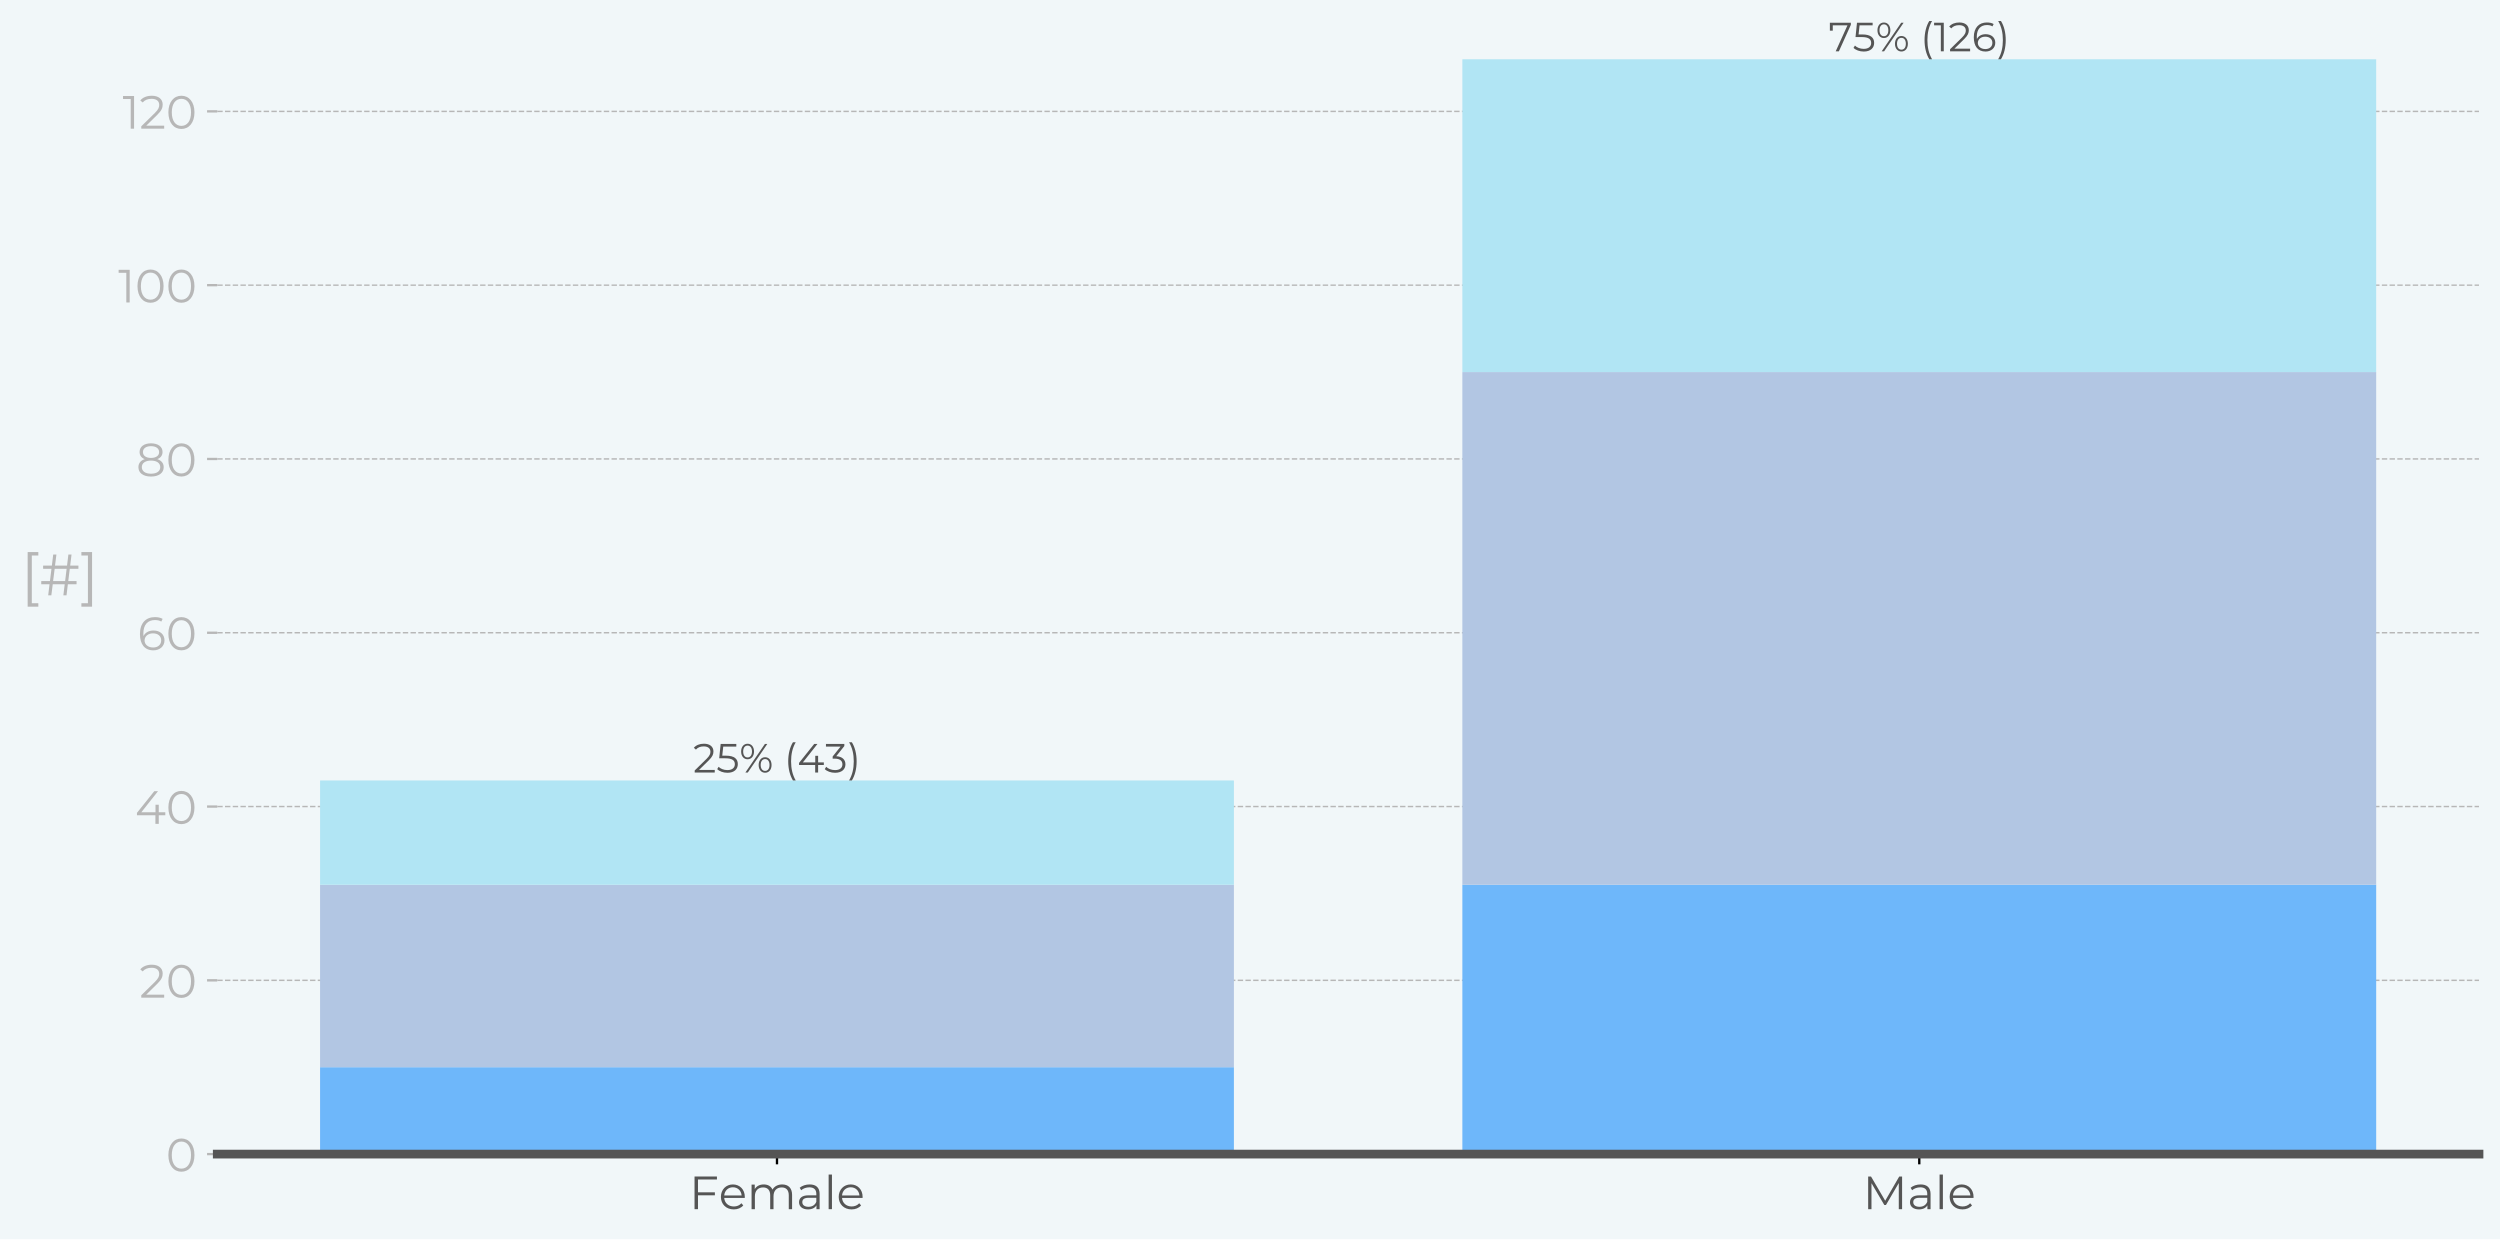
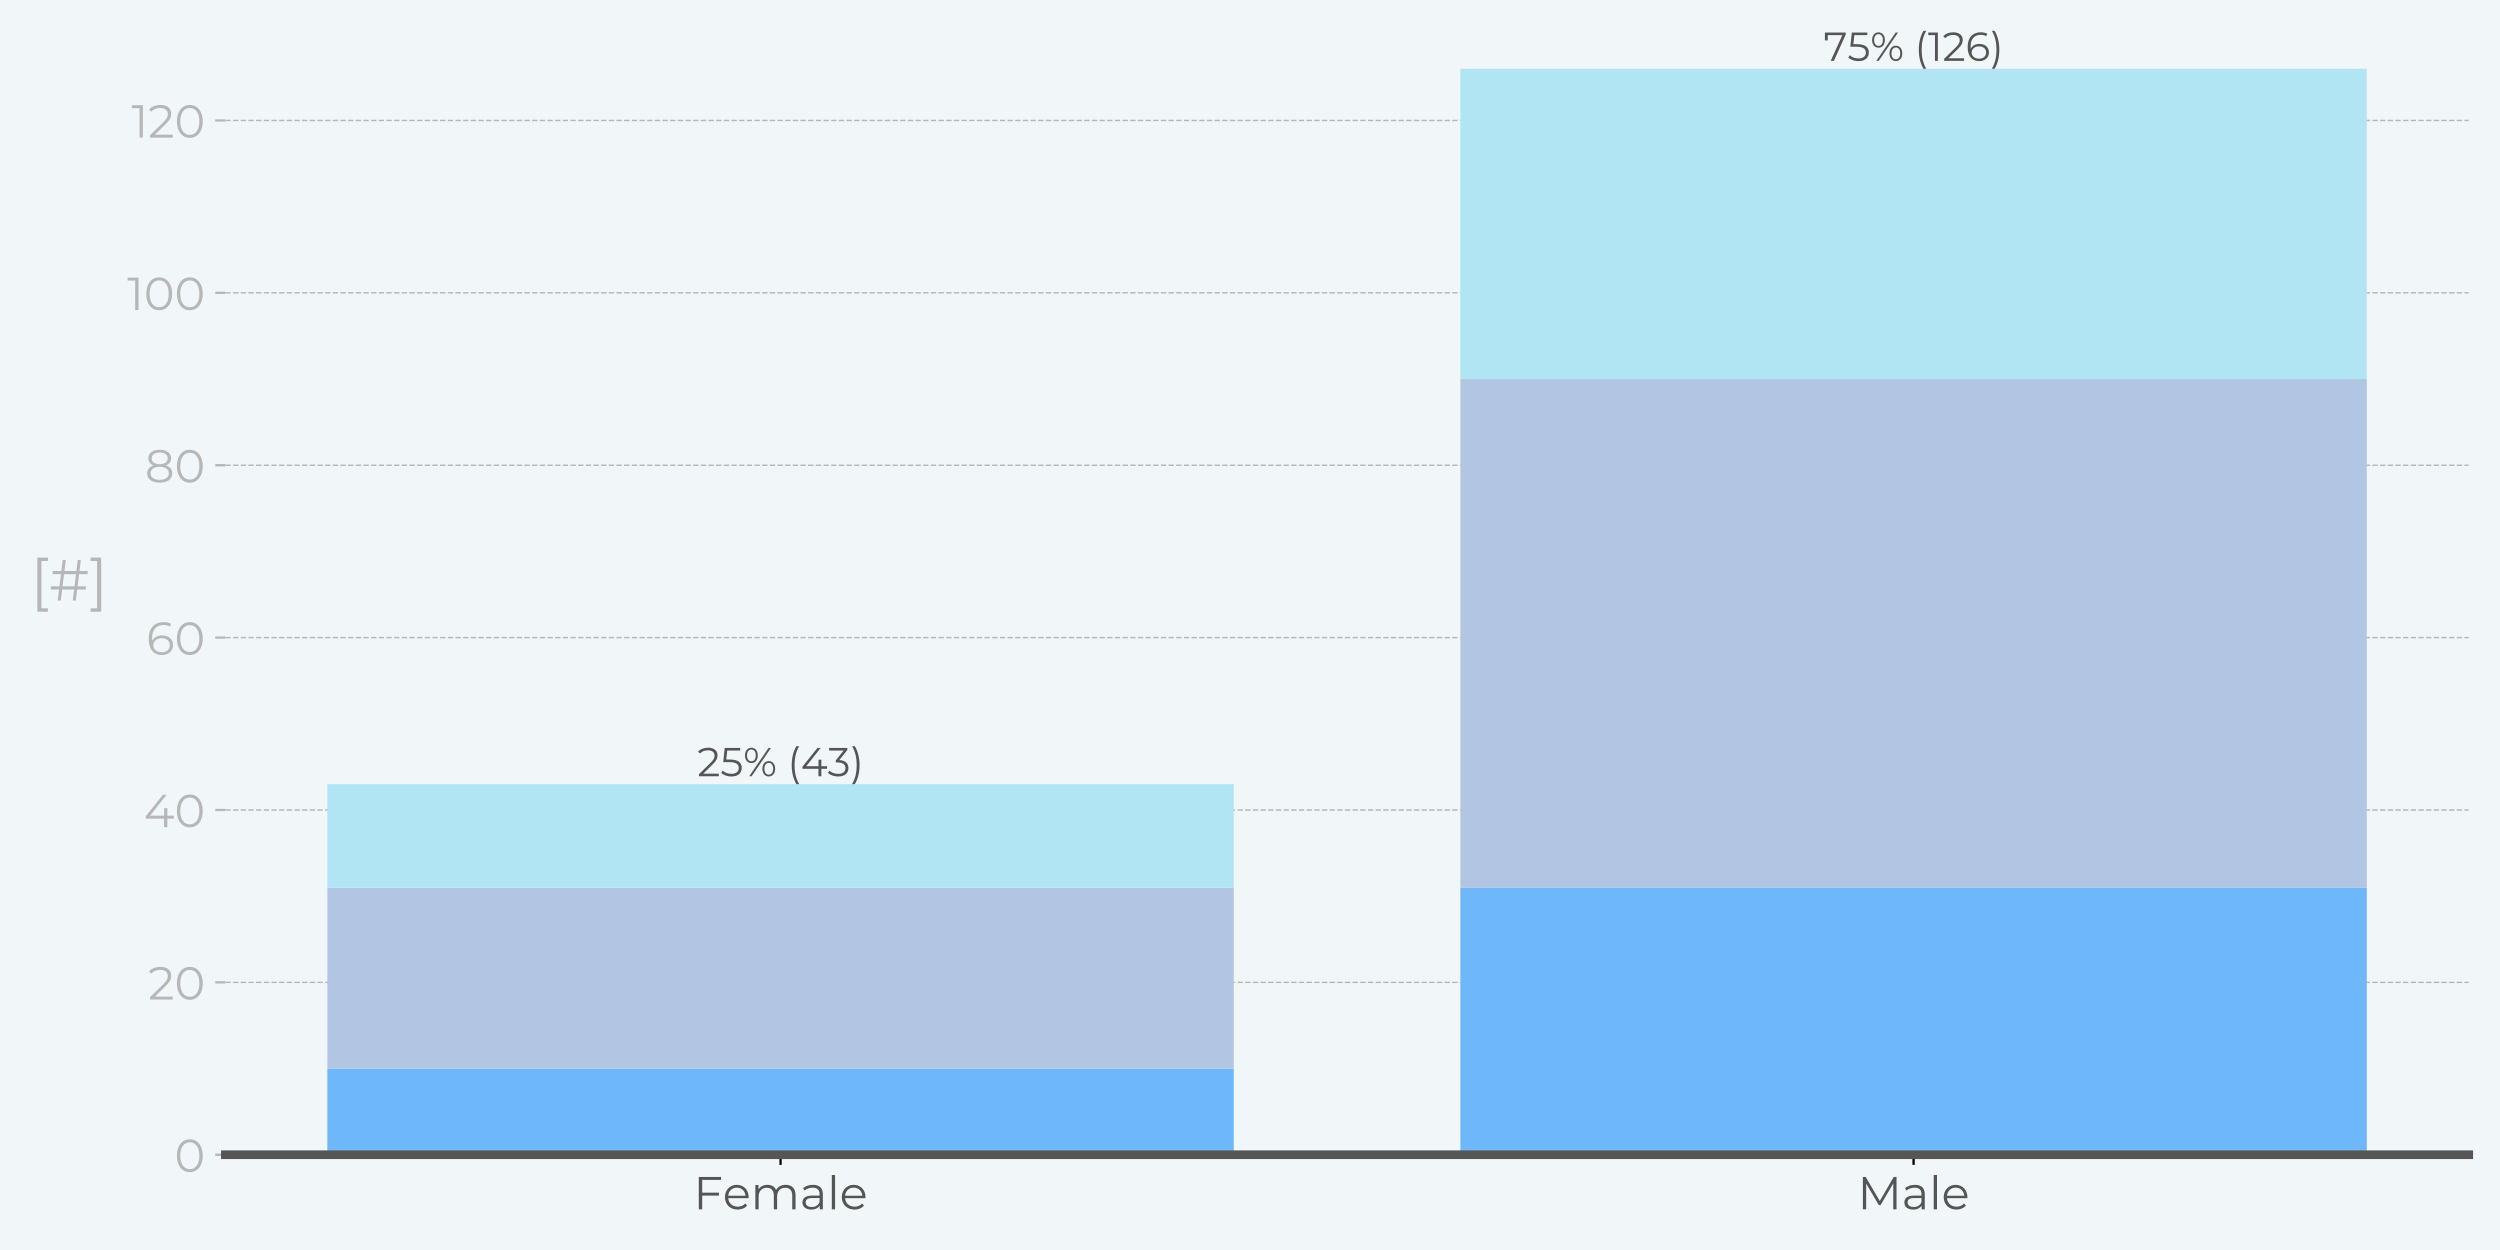
- <svg xmlns="http://www.w3.org/2000/svg" xmlns:xlink="http://www.w3.org/1999/xlink" width="856.984pt" height="424.803pt" viewBox="0 0 856.984 424.803" version="1.1">
+ <svg xmlns="http://www.w3.org/2000/svg" xmlns:xlink="http://www.w3.org/1999/xlink" width="864pt" height="432pt" viewBox="0 0 864 432" version="1.1">
  <defs>
    <style type="text/css">*{stroke-linejoin: round; stroke-linecap: butt}</style>
  </defs>
  <g id="figure_1">
    <g id="patch_1">
-       <path d="M 0 424.803  L 856.984 424.803  L 856.984 0  L 0 0  z " style="fill: #f1f7f9" />
+       <path d="M 0 432  L 864 432  L 864 0  L 0 0  z " style="fill: #f1f7f9" />
    </g>
    <g id="axes_1">
      <g id="patch_2">
-         <path d="M 74.479 395.625  L 849.784 395.625  L 849.784 20.305  L 74.479 20.305  z " style="fill: #f1f7f9" />
+         <path d="M 77.895 399.08  L 853.2 399.08  L 853.2 23.76  L 77.895 23.76  z " style="fill: #f1f7f9" />
      </g>
      <g id="matplotlib.axis_1">
        <g id="xtick_1">
          <g id="line2d_1">
            <defs>
-               <path id="m3f84d281f6" d="M 0 0  L 0 3.5  " style="stroke: #000000; stroke-width: 0.8" />
+               <path id="m878575579a" d="M 0 0  L 0 3.5  " style="stroke: #000000; stroke-width: 0.8" />
            </defs>
            <g>
-               <use xlink:href="#m3f84d281f6" x="266.347" y="395.625" style="stroke: #000000; stroke-width: 0.8" />
+               <use xlink:href="#m878575579a" x="269.763" y="399.08" style="stroke: #000000; stroke-width: 0.8" />
            </g>
          </g>
          <g id="text_1">
-             <g style="fill: #555555" transform="translate(236.2584 414.4978)scale(0.16 -0.16)">
+             <g style="fill: #555555" transform="translate(239.6747 417.9525)scale(0.16 -0.16)">
              <defs>
                <path id="Montserrat-Regular-46" d="M 3802 4070  L 3802 4480  L 730 4480  L 730 0  L 1203 0  L 1203 1901  L 3520 1901  L 3520 2310  L 1203 2310  L 1203 4070  L 3802 4070  z " transform="scale(0.015625)" />
                <path id="Montserrat-Regular-65" d="M 3571 1683  C 3571 2694 2886 3392 1939 3392  C 992 3392 294 2682 294 1683  C 294 685 1011 -32 2061 -32  C 2592 -32 3059 160 3360 518  L 3104 813  C 2848 518 2483 371 2074 371  C 1338 371 800 838 749 1542  L 3565 1542  C 3565 1594 3571 1645 3571 1683  z M 1939 3002  C 2598 3002 3078 2541 3136 1882  L 749 1882  C 806 2541 1286 3002 1939 3002  z " transform="scale(0.015625)" />
                <path id="Montserrat-Regular-6d" d="M 4832 3392  C 4224 3392 3744 3117 3501 2682  C 3296 3155 2861 3392 2304 3392  C 1741 3392 1306 3155 1069 2752  L 1069 3366  L 634 3366  L 634 0  L 1088 0  L 1088 1766  C 1088 2534 1530 2982 2214 2982  C 2829 2982 3187 2618 3187 1907  L 3187 0  L 3642 0  L 3642 1766  C 3642 2534 4077 2982 4768 2982  C 5376 2982 5734 2618 5734 1907  L 5734 0  L 6189 0  L 6189 1952  C 6189 2918 5651 3392 4832 3392  z " transform="scale(0.015625)" />
                <path id="Montserrat-Regular-61" d="M 1811 3392  C 1280 3392 781 3226 442 2938  L 646 2598  C 922 2842 1331 2995 1766 2995  C 2394 2995 2720 2682 2720 2106  L 2720 1901  L 1651 1901  C 685 1901 352 1466 352 947  C 352 365 819 -32 1581 -32  C 2138 -32 2534 179 2739 525  L 2739 0  L 3174 0  L 3174 2086  C 3174 2957 2682 3392 1811 3392  z M 1651 326  C 1114 326 800 570 800 960  C 800 1306 1011 1562 1664 1562  L 2720 1562  L 2720 1011  C 2541 570 2163 326 1651 326  z " transform="scale(0.015625)" />
                <path id="Montserrat-Regular-6c" d="M 634 0  L 1088 0  L 1088 4749  L 634 4749  L 634 0  z " transform="scale(0.015625)" />
              </defs>
              <use xlink:href="#Montserrat-Regular-46" />
              <use xlink:href="#Montserrat-Regular-65" x="63.3" />
              <use xlink:href="#Montserrat-Regular-6d" x="123.7" />
              <use xlink:href="#Montserrat-Regular-61" x="229.8" />
              <use xlink:href="#Montserrat-Regular-6c" x="288.8" />
              <use xlink:href="#Montserrat-Regular-65" x="315.7" />
            </g>
          </g>
        </g>
        <g id="xtick_2">
          <g id="line2d_2">
            <g>
-               <use xlink:href="#m3f84d281f6" x="657.915" y="395.625" style="stroke: #000000; stroke-width: 0.8" />
+               <use xlink:href="#m878575579a" x="661.332" y="399.08" style="stroke: #000000; stroke-width: 0.8" />
            </g>
          </g>
          <g id="text_2">
-             <g style="fill: #555555" transform="translate(638.5703 414.4978)scale(0.16 -0.16)">
+             <g style="fill: #555555" transform="translate(641.9866 417.9525)scale(0.16 -0.16)">
              <defs>
                <path id="Montserrat-Regular-4d" d="M 4992 4480  L 3066 1158  L 1120 4480  L 730 4480  L 730 0  L 1184 0  L 1184 3565  L 2944 570  L 3168 570  L 4928 3584  L 4928 0  L 5382 0  L 5382 4480  L 4992 4480  z " transform="scale(0.015625)" />
              </defs>
              <use xlink:href="#Montserrat-Regular-4d" />
              <use xlink:href="#Montserrat-Regular-61" x="95.5" />
              <use xlink:href="#Montserrat-Regular-6c" x="154.5" />
              <use xlink:href="#Montserrat-Regular-65" x="181.4" />
            </g>
          </g>
        </g>
      </g>
      <g id="matplotlib.axis_2">
        <g id="ytick_1">
          <g id="line2d_3">
-             <path d="M 74.479 395.625  L 849.784 395.625  " clip-path="url(#p3dd790136e)" style="fill: none; stroke-dasharray: 1.85,0.8; stroke-dashoffset: 0; stroke: #b7b7b7; stroke-width: 0.5" />
+             <path d="M 77.895 399.08  L 853.2 399.08  " clip-path="url(#pa68dbee7e4)" style="fill: none; stroke-dasharray: 1.85,0.8; stroke-dashoffset: 0; stroke: #b7b7b7; stroke-width: 0.5" />
          </g>
          <g id="line2d_4">
            <defs>
-               <path id="mae876ac4b9" d="M 0 0  L -3.5 0  " style="stroke: #b7b7b7; stroke-width: 0.8" />
+               <path id="m7c93857dfd" d="M 0 0  L -3.5 0  " style="stroke: #b7b7b7; stroke-width: 0.8" />
            </defs>
            <g>
-               <use xlink:href="#mae876ac4b9" x="74.479" y="395.625" style="fill: #b7b7b7; stroke: #b7b7b7; stroke-width: 0.8" />
+               <use xlink:href="#m7c93857dfd" x="77.895" y="399.08" style="fill: #b7b7b7; stroke: #b7b7b7; stroke-width: 0.8" />
            </g>
          </g>
          <g id="text_3">
-             <g style="fill: #b7b7b7" transform="translate(56.88625 401.5616)scale(0.16 -0.16)">
+             <g style="fill: #b7b7b7" transform="translate(60.3025 405.0163)scale(0.16 -0.16)">
              <defs>
                <path id="Montserrat-Regular-30" d="M 2118 -38  C 3155 -38 3910 813 3910 2240  C 3910 3667 3155 4518 2118 4518  C 1082 4518 333 3667 333 2240  C 333 813 1082 -38 2118 -38  z M 2118 384  C 1338 384 800 1043 800 2240  C 800 3437 1338 4096 2118 4096  C 2899 4096 3437 3437 3437 2240  C 3437 1043 2899 384 2118 384  z " transform="scale(0.015625)" />
              </defs>
              <use xlink:href="#Montserrat-Regular-30" />
            </g>
          </g>
        </g>
        <g id="ytick_2">
          <g id="line2d_5">
-             <path d="M 74.479 336.051  L 849.784 336.051  " clip-path="url(#p3dd790136e)" style="fill: none; stroke-dasharray: 1.85,0.8; stroke-dashoffset: 0; stroke: #b7b7b7; stroke-width: 0.5" />
+             <path d="M 77.895 339.505  L 853.2 339.505  " clip-path="url(#pa68dbee7e4)" style="fill: none; stroke-dasharray: 1.85,0.8; stroke-dashoffset: 0; stroke: #b7b7b7; stroke-width: 0.5" />
          </g>
          <g id="line2d_6">
            <g>
-               <use xlink:href="#mae876ac4b9" x="74.479" y="336.051" style="fill: #b7b7b7; stroke: #b7b7b7; stroke-width: 0.8" />
+               <use xlink:href="#m7c93857dfd" x="77.895" y="339.505" style="fill: #b7b7b7; stroke: #b7b7b7; stroke-width: 0.8" />
            </g>
          </g>
          <g id="text_4">
-             <g style="fill: #b7b7b7" transform="translate(47.79875 341.987)scale(0.16 -0.16)">
+             <g style="fill: #b7b7b7" transform="translate(51.215 345.4416)scale(0.16 -0.16)">
              <defs>
                <path id="Montserrat-Regular-32" d="M 928 410  L 2451 1907  C 3053 2496 3187 2880 3187 3309  C 3187 4058 2611 4518 1702 4518  C 1018 4518 461 4288 115 3878  L 442 3597  C 736 3936 1139 4096 1664 4096  C 2349 4096 2714 3776 2714 3258  C 2714 2950 2618 2650 2112 2150  L 250 326  L 250 0  L 3392 0  L 3392 410  L 928 410  z " transform="scale(0.015625)" />
              </defs>
              <use xlink:href="#Montserrat-Regular-32" />
              <use xlink:href="#Montserrat-Regular-30" x="56.8" />
            </g>
          </g>
        </g>
        <g id="ytick_3">
          <g id="line2d_7">
-             <path d="M 74.479 276.476  L 849.784 276.476  " clip-path="url(#p3dd790136e)" style="fill: none; stroke-dasharray: 1.85,0.8; stroke-dashoffset: 0; stroke: #b7b7b7; stroke-width: 0.5" />
+             <path d="M 77.895 279.931  L 853.2 279.931  " clip-path="url(#pa68dbee7e4)" style="fill: none; stroke-dasharray: 1.85,0.8; stroke-dashoffset: 0; stroke: #b7b7b7; stroke-width: 0.5" />
          </g>
          <g id="line2d_8">
            <g>
-               <use xlink:href="#mae876ac4b9" x="74.479" y="276.476" style="fill: #b7b7b7; stroke: #b7b7b7; stroke-width: 0.8" />
+               <use xlink:href="#m7c93857dfd" x="77.895" y="279.931" style="fill: #b7b7b7; stroke: #b7b7b7; stroke-width: 0.8" />
            </g>
          </g>
          <g id="text_5">
-             <g style="fill: #b7b7b7" transform="translate(46.31125 282.4124)scale(0.16 -0.16)">
+             <g style="fill: #b7b7b7" transform="translate(49.7275 285.867)scale(0.16 -0.16)">
              <defs>
                <path id="Montserrat-Regular-34" d="M 4141 1587  L 3245 1587  L 3245 2624  L 2797 2624  L 2797 1587  L 851 1587  L 3142 4480  L 2630 4480  L 256 1510  L 256 1178  L 2784 1178  L 2784 0  L 3245 0  L 3245 1178  L 4141 1178  L 4141 1587  z " transform="scale(0.015625)" />
              </defs>
              <use xlink:href="#Montserrat-Regular-34" />
              <use xlink:href="#Montserrat-Regular-30" x="66.1" />
            </g>
          </g>
        </g>
        <g id="ytick_4">
          <g id="line2d_9">
-             <path d="M 74.479 216.902  L 849.784 216.902  " clip-path="url(#p3dd790136e)" style="fill: none; stroke-dasharray: 1.85,0.8; stroke-dashoffset: 0; stroke: #b7b7b7; stroke-width: 0.5" />
+             <path d="M 77.895 220.356  L 853.2 220.356  " clip-path="url(#pa68dbee7e4)" style="fill: none; stroke-dasharray: 1.85,0.8; stroke-dashoffset: 0; stroke: #b7b7b7; stroke-width: 0.5" />
          </g>
          <g id="line2d_10">
            <g>
-               <use xlink:href="#mae876ac4b9" x="74.479" y="216.902" style="fill: #b7b7b7; stroke: #b7b7b7; stroke-width: 0.8" />
+               <use xlink:href="#m7c93857dfd" x="77.895" y="220.356" style="fill: #b7b7b7; stroke: #b7b7b7; stroke-width: 0.8" />
            </g>
          </g>
          <g id="text_6">
-             <g style="fill: #b7b7b7" transform="translate(47.14125 222.8378)scale(0.16 -0.16)">
+             <g style="fill: #b7b7b7" transform="translate(50.5575 226.2924)scale(0.16 -0.16)">
              <defs>
                <path id="Montserrat-Regular-36" d="M 2189 2682  C 1568 2682 1043 2406 819 1914  C 806 2048 800 2176 800 2278  C 800 3494 1421 4115 2387 4115  C 2720 4115 3027 4058 3258 3904  L 3443 4275  C 3162 4448 2784 4518 2381 4518  C 1165 4518 333 3725 333 2202  C 333 787 979 -38 2170 -38  C 3040 -38 3699 499 3699 1338  C 3699 2157 3078 2682 2189 2682  z M 2150 352  C 1376 352 966 819 966 1312  C 966 1869 1434 2291 2118 2291  C 2810 2291 3245 1914 3245 1325  C 3245 730 2797 352 2150 352  z " transform="scale(0.015625)" />
              </defs>
              <use xlink:href="#Montserrat-Regular-36" />
              <use xlink:href="#Montserrat-Regular-30" x="60.9" />
            </g>
          </g>
        </g>
        <g id="ytick_5">
          <g id="line2d_11">
-             <path d="M 74.479 157.327  L 849.784 157.327  " clip-path="url(#p3dd790136e)" style="fill: none; stroke-dasharray: 1.85,0.8; stroke-dashoffset: 0; stroke: #b7b7b7; stroke-width: 0.5" />
+             <path d="M 77.895 160.782  L 853.2 160.782  " clip-path="url(#pa68dbee7e4)" style="fill: none; stroke-dasharray: 1.85,0.8; stroke-dashoffset: 0; stroke: #b7b7b7; stroke-width: 0.5" />
          </g>
          <g id="line2d_12">
            <g>
-               <use xlink:href="#mae876ac4b9" x="74.479" y="157.327" style="fill: #b7b7b7; stroke: #b7b7b7; stroke-width: 0.8" />
+               <use xlink:href="#m7c93857dfd" x="77.895" y="160.782" style="fill: #b7b7b7; stroke: #b7b7b7; stroke-width: 0.8" />
            </g>
          </g>
          <g id="text_7">
-             <g style="fill: #b7b7b7" transform="translate(46.67875 163.2631)scale(0.16 -0.16)">
+             <g style="fill: #b7b7b7" transform="translate(50.095 166.7178)scale(0.16 -0.16)">
              <defs>
                <path id="Montserrat-Regular-38" d="M 2899 2349  C 3360 2528 3616 2867 3616 3334  C 3616 4064 2982 4518 2035 4518  C 1088 4518 467 4064 467 3334  C 467 2867 717 2528 1171 2349  C 614 2163 307 1786 307 1248  C 307 454 960 -38 2035 -38  C 3104 -38 3776 454 3776 1248  C 3776 1779 3462 2163 2899 2349  z M 928 3322  C 928 3821 1357 4128 2035 4128  C 2707 4128 3149 3821 3149 3315  C 3149 2829 2733 2515 2035 2515  C 1338 2515 928 2829 928 3322  z M 2035 352  C 1242 352 774 698 774 1254  C 774 1805 1242 2150 2035 2150  C 2829 2150 3302 1805 3302 1254  C 3302 698 2829 352 2035 352  z " transform="scale(0.015625)" />
              </defs>
              <use xlink:href="#Montserrat-Regular-38" />
              <use xlink:href="#Montserrat-Regular-30" x="63.8" />
            </g>
          </g>
        </g>
        <g id="ytick_6">
          <g id="line2d_13">
-             <path d="M 74.479 97.752  L 849.784 97.752  " clip-path="url(#p3dd790136e)" style="fill: none; stroke-dasharray: 1.85,0.8; stroke-dashoffset: 0; stroke: #b7b7b7; stroke-width: 0.5" />
+             <path d="M 77.895 101.207  L 853.2 101.207  " clip-path="url(#pa68dbee7e4)" style="fill: none; stroke-dasharray: 1.85,0.8; stroke-dashoffset: 0; stroke: #b7b7b7; stroke-width: 0.5" />
          </g>
          <g id="line2d_14">
            <g>
-               <use xlink:href="#mae876ac4b9" x="74.479" y="97.752" style="fill: #b7b7b7; stroke: #b7b7b7; stroke-width: 0.8" />
+               <use xlink:href="#m7c93857dfd" x="77.895" y="101.207" style="fill: #b7b7b7; stroke: #b7b7b7; stroke-width: 0.8" />
            </g>
          </g>
          <g id="text_8">
-             <g style="fill: #b7b7b7" transform="translate(40.51875 103.6885)scale(0.16 -0.16)">
+             <g style="fill: #b7b7b7" transform="translate(43.935 107.1432)scale(0.16 -0.16)">
              <defs>
                <path id="Montserrat-Regular-31" d="M 58 4480  L 58 4070  L 1114 4070  L 1114 0  L 1574 0  L 1574 4480  L 58 4480  z " transform="scale(0.015625)" />
              </defs>
              <use xlink:href="#Montserrat-Regular-31" />
              <use xlink:href="#Montserrat-Regular-30" x="36.1" />
              <use xlink:href="#Montserrat-Regular-30" x="102.3" />
            </g>
          </g>
        </g>
        <g id="ytick_7">
          <g id="line2d_15">
-             <path d="M 74.479 38.178  L 849.784 38.178  " clip-path="url(#p3dd790136e)" style="fill: none; stroke-dasharray: 1.85,0.8; stroke-dashoffset: 0; stroke: #b7b7b7; stroke-width: 0.5" />
+             <path d="M 77.895 41.632  L 853.2 41.632  " clip-path="url(#pa68dbee7e4)" style="fill: none; stroke-dasharray: 1.85,0.8; stroke-dashoffset: 0; stroke: #b7b7b7; stroke-width: 0.5" />
          </g>
          <g id="line2d_16">
            <g>
-               <use xlink:href="#mae876ac4b9" x="74.479" y="38.178" style="fill: #b7b7b7; stroke: #b7b7b7; stroke-width: 0.8" />
+               <use xlink:href="#m7c93857dfd" x="77.895" y="41.632" style="fill: #b7b7b7; stroke: #b7b7b7; stroke-width: 0.8" />
            </g>
          </g>
          <g id="text_9">
-             <g style="fill: #b7b7b7" transform="translate(42.02375 44.11394)scale(0.16 -0.16)">
+             <g style="fill: #b7b7b7" transform="translate(45.44 47.56863)scale(0.16 -0.16)">
              <use xlink:href="#Montserrat-Regular-31" />
              <use xlink:href="#Montserrat-Regular-32" x="36.1" />
              <use xlink:href="#Montserrat-Regular-30" x="92.9" />
            </g>
          </g>
        </g>
        <g id="text_10">
-           <g style="fill: #b7b7b7" transform="translate(7.2 204.0841)scale(0.2 -0.2)">
+           <g style="fill: #b7b7b7" transform="translate(10.61625 207.5387)scale(0.2 -0.2)">
            <defs>
              <path id="Montserrat-Regular-5b" d="M 730 -1242  L 1901 -1242  L 1901 -864  L 1184 -864  L 1184 4371  L 1901 4371  L 1901 4749  L 730 4749  L 730 -1242  z " transform="scale(0.015625)" />
              <path id="Montserrat-Regular-23" d="M 4262 2912  L 4262 3264  L 3360 3264  L 3507 4480  L 3162 4480  L 3014 3264  L 1696 3264  L 1850 4480  L 1498 4480  L 1350 3264  L 390 3264  L 390 2912  L 1306 2912  L 1139 1568  L 186 1568  L 186 1216  L 1094 1216  L 947 0  L 1293 0  L 1446 1216  L 2758 1216  L 2611 0  L 2957 0  L 3104 1216  L 4058 1216  L 4058 1568  L 3149 1568  L 3315 2912  L 4262 2912  z M 2803 1568  L 1485 1568  L 1658 2912  L 2970 2912  L 2803 1568  z " transform="scale(0.015625)" />
              <path id="Montserrat-Regular-5d" d="M 1306 -1242  L 1306 4749  L 134 4749  L 134 4371  L 851 4371  L 851 -864  L 134 -864  L 134 -1242  L 1306 -1242  z " transform="scale(0.015625)" />
            </defs>
            <use xlink:href="#Montserrat-Regular-5b" />
            <use xlink:href="#Montserrat-Regular-23" x="31.8" />
            <use xlink:href="#Montserrat-Regular-5d" x="101.4" />
          </g>
        </g>
      </g>
      <g id="patch_3">
-         <path d="M 109.72 395.625  L 422.974 395.625  L 422.974 365.838  L 109.72 365.838  z " clip-path="url(#p3dd790136e)" style="fill: #6eb7fa" />
+         <path d="M 113.136 399.08  L 426.391 399.08  L 426.391 369.293  L 113.136 369.293  z " clip-path="url(#pa68dbee7e4)" style="fill: #6eb7fa" />
      </g>
      <g id="patch_4">
-         <path d="M 501.288 395.625  L 814.543 395.625  L 814.543 303.285  L 501.288 303.285  z " clip-path="url(#p3dd790136e)" style="fill: #6eb7fa" />
+         <path d="M 504.704 399.08  L 817.959 399.08  L 817.959 306.739  L 504.704 306.739  z " clip-path="url(#pa68dbee7e4)" style="fill: #6eb7fa" />
      </g>
      <g id="patch_5">
-         <path d="M 109.72 365.838  L 422.974 365.838  L 422.974 303.285  L 109.72 303.285  z " clip-path="url(#p3dd790136e)" style="fill: #b2c6e3" />
+         <path d="M 113.136 369.293  L 426.391 369.293  L 426.391 306.739  L 113.136 306.739  z " clip-path="url(#pa68dbee7e4)" style="fill: #b2c6e3" />
      </g>
      <g id="patch_6">
-         <path d="M 501.288 303.285  L 814.543 303.285  L 814.543 127.54  L 501.288 127.54  z " clip-path="url(#p3dd790136e)" style="fill: #b2c6e3" />
+         <path d="M 504.704 306.739  L 817.959 306.739  L 817.959 130.994  L 504.704 130.994  z " clip-path="url(#pa68dbee7e4)" style="fill: #b2c6e3" />
      </g>
      <g id="patch_7">
-         <path d="M 109.72 303.285  L 422.974 303.285  L 422.974 267.54  L 109.72 267.54  z " clip-path="url(#p3dd790136e)" style="fill: #b1e5f4" />
+         <path d="M 113.136 306.739  L 426.391 306.739  L 426.391 270.995  L 113.136 270.995  z " clip-path="url(#pa68dbee7e4)" style="fill: #b1e5f4" />
      </g>
      <g id="patch_8">
-         <path d="M 501.288 127.54  L 814.543 127.54  L 814.543 20.305  L 501.288 20.305  z " clip-path="url(#p3dd790136e)" style="fill: #b1e5f4" />
+         <path d="M 504.704 130.994  L 817.959 130.994  L 817.959 23.76  L 504.704 23.76  z " clip-path="url(#pa68dbee7e4)" style="fill: #b1e5f4" />
      </g>
      <g id="text_11">
-         <g style="fill: #555555" transform="translate(237.5903 264.823)scale(0.14 -0.14)">
+         <g style="fill: #555555" transform="translate(241.0065 268.2777)scale(0.14 -0.14)">
          <defs>
            <path id="Montserrat-Regular-35" d="M 1510 2643  L 934 2643  L 1088 4070  L 3136 4070  L 3136 4480  L 685 4480  L 454 2234  L 1408 2234  C 2547 2234 2906 1875 2906 1299  C 2906 755 2502 384 1741 384  C 1165 384 653 602 365 902  L 141 538  C 486 186 1101 -38 1747 -38  C 2842 -38 3373 557 3373 1318  C 3373 2112 2861 2643 1510 2643  z " transform="scale(0.015625)" />
            <path id="Montserrat-Regular-25" d="M 1280 2080  C 1875 2080 2291 2560 2291 3296  C 2291 4032 1875 4512 1280 4512  C 678 4512 269 4026 269 3296  C 269 2566 678 2080 1280 2080  z M 934 0  L 1312 0  L 4371 4480  L 3994 4480  L 934 0  z M 1280 2368  C 858 2368 589 2720 589 3296  C 589 3872 858 4224 1280 4224  C 1696 4224 1971 3878 1971 3296  C 1971 2714 1696 2368 1280 2368  z M 4026 -32  C 4627 -32 5037 454 5037 1184  C 5037 1914 4627 2400 4026 2400  C 3430 2400 3014 1914 3014 1184  C 3014 454 3430 -32 4026 -32  z M 4026 256  C 3610 256 3334 602 3334 1184  C 3334 1766 3610 2112 4026 2112  C 4448 2112 4717 1760 4717 1184  C 4717 608 4448 256 4026 256  z " transform="scale(0.015625)" />
            <path id="Montserrat-Regular-20" transform="scale(0.015625)" />
            <path id="Montserrat-Regular-28" d="M 1408 -1242  L 1843 -1242  C 1338 -365 1114 614 1114 1754  C 1114 2893 1338 3872 1843 4749  L 1408 4749  C 934 3987 666 2931 666 1754  C 666 576 934 -467 1408 -1242  z " transform="scale(0.015625)" />
            <path id="Montserrat-Regular-33" d="M 1856 2560  L 3123 4154  L 3123 4480  L 243 4480  L 243 4070  L 2534 4070  L 1293 2515  L 1293 2176  L 1613 2176  C 2445 2176 2822 1824 2822 1286  C 2822 730 2413 384 1670 384  C 1088 384 570 602 282 902  L 58 538  C 403 186 1024 -38 1670 -38  C 2752 -38 3296 538 3296 1286  C 3296 2003 2816 2509 1856 2560  z " transform="scale(0.015625)" />
            <path id="Montserrat-Regular-29" d="M 691 -1242  C 1171 -467 1440 576 1440 1754  C 1440 2931 1171 3987 691 4749  L 256 4749  C 768 3872 992 2893 992 1754  C 992 614 768 -365 256 -1242  L 691 -1242  z " transform="scale(0.015625)" />
          </defs>
          <use xlink:href="#Montserrat-Regular-32" />
          <use xlink:href="#Montserrat-Regular-35" x="56.8" />
          <use xlink:href="#Montserrat-Regular-25" x="113.4" />
          <use xlink:href="#Montserrat-Regular-20" x="196.3" />
          <use xlink:href="#Montserrat-Regular-28" x="222.5" />
          <use xlink:href="#Montserrat-Regular-34" x="255.4" />
          <use xlink:href="#Montserrat-Regular-33" x="321.5" />
          <use xlink:href="#Montserrat-Regular-29" x="377.9" />
        </g>
      </g>
      <g id="text_12">
-         <g style="fill: #555555" transform="translate(626.82 17.58844)scale(0.14 -0.14)">
+         <g style="fill: #555555" transform="translate(630.2363 21.04312)scale(0.14 -0.14)">
          <defs>
            <path id="Montserrat-Regular-37" d="M 205 4480  L 205 3232  L 659 3232  L 659 4070  L 2963 4070  L 1120 0  L 1619 0  L 3494 4154  L 3494 4480  L 205 4480  z " transform="scale(0.015625)" />
          </defs>
          <use xlink:href="#Montserrat-Regular-37" />
          <use xlink:href="#Montserrat-Regular-35" x="58.9" />
          <use xlink:href="#Montserrat-Regular-25" x="115.5" />
          <use xlink:href="#Montserrat-Regular-20" x="198.4" />
          <use xlink:href="#Montserrat-Regular-28" x="224.6" />
          <use xlink:href="#Montserrat-Regular-31" x="257.5" />
          <use xlink:href="#Montserrat-Regular-32" x="293.6" />
          <use xlink:href="#Montserrat-Regular-36" x="350.4" />
          <use xlink:href="#Montserrat-Regular-29" x="411.3" />
        </g>
      </g>
      <g id="line2d_17">
-         <path d="M 74.479 395.625  L 849.784 395.625  " style="fill: none; stroke: #555555; stroke-width: 3; stroke-linecap: square" />
+         <path d="M 77.895 399.08  L 853.2 399.08  " style="fill: none; stroke: #555555; stroke-width: 3; stroke-linecap: square" />
      </g>
    </g>
  </g>
  <defs>
-     <clipPath id="p3dd790136e">
-       <rect x="74.479" y="20.305" width="775.305" height="375.32" />
+     <clipPath id="pa68dbee7e4">
+       <rect x="77.895" y="23.76" width="775.305" height="375.32" />
    </clipPath>
  </defs>
</svg>
